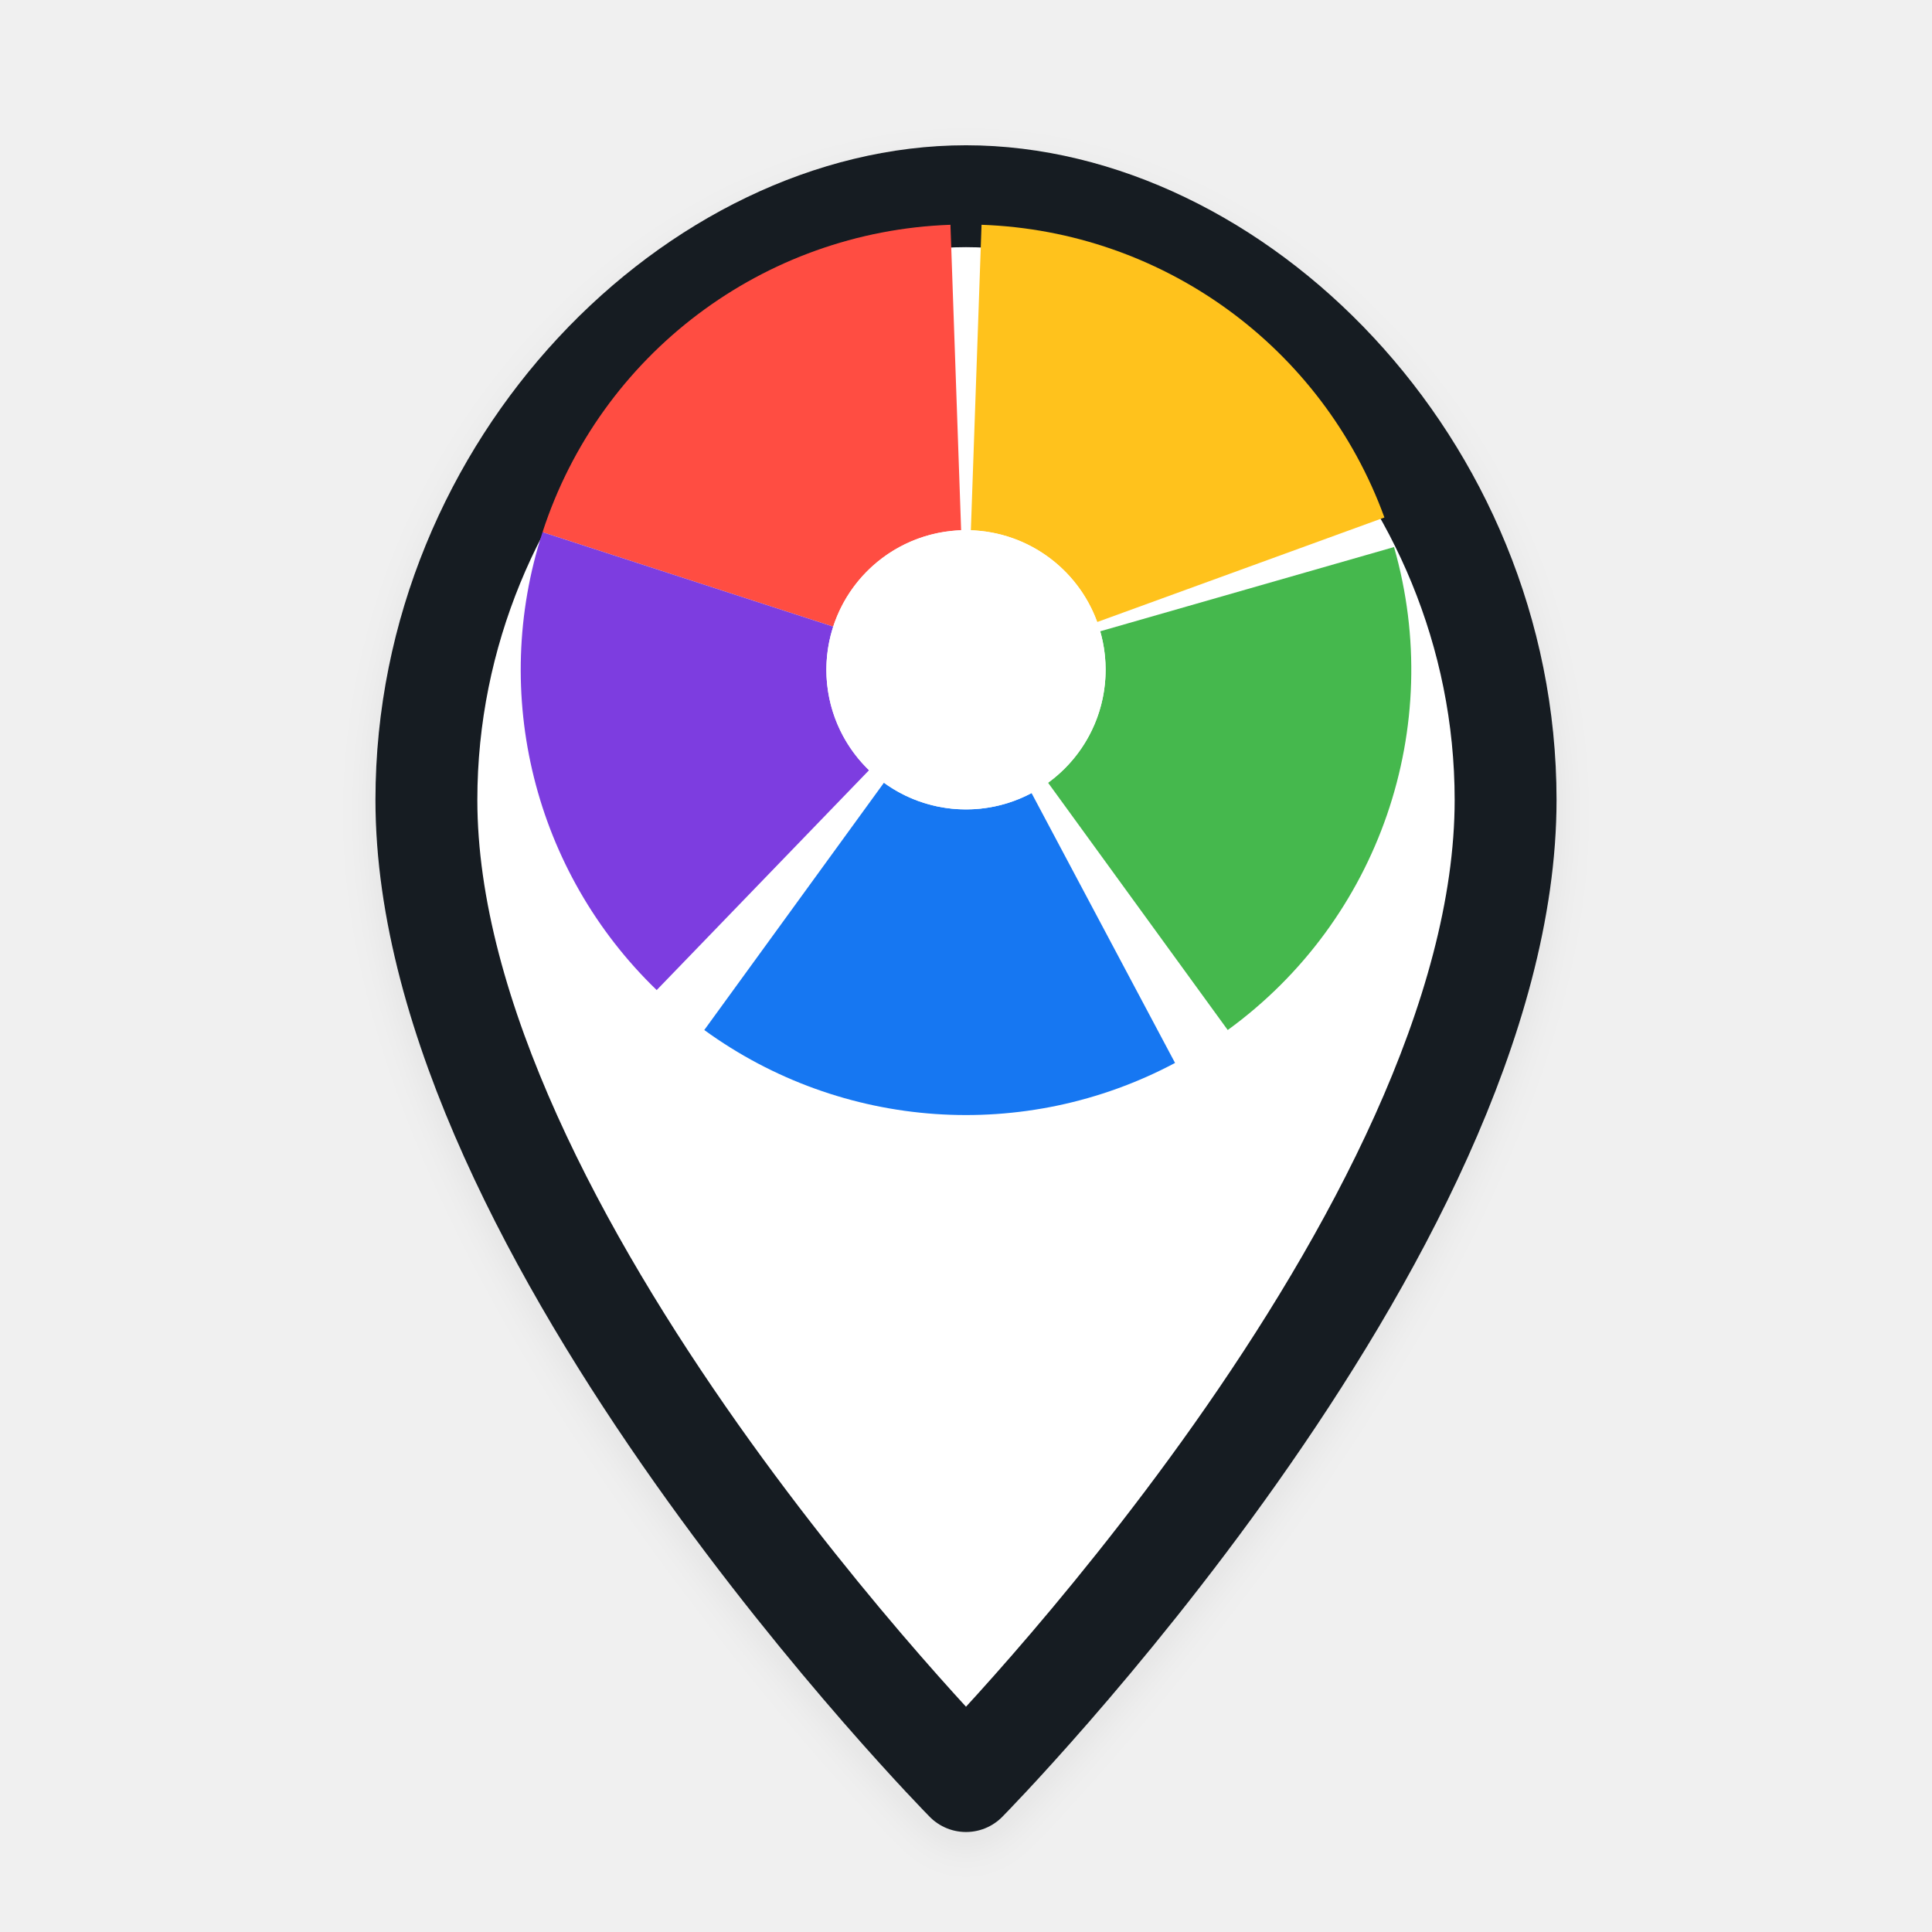
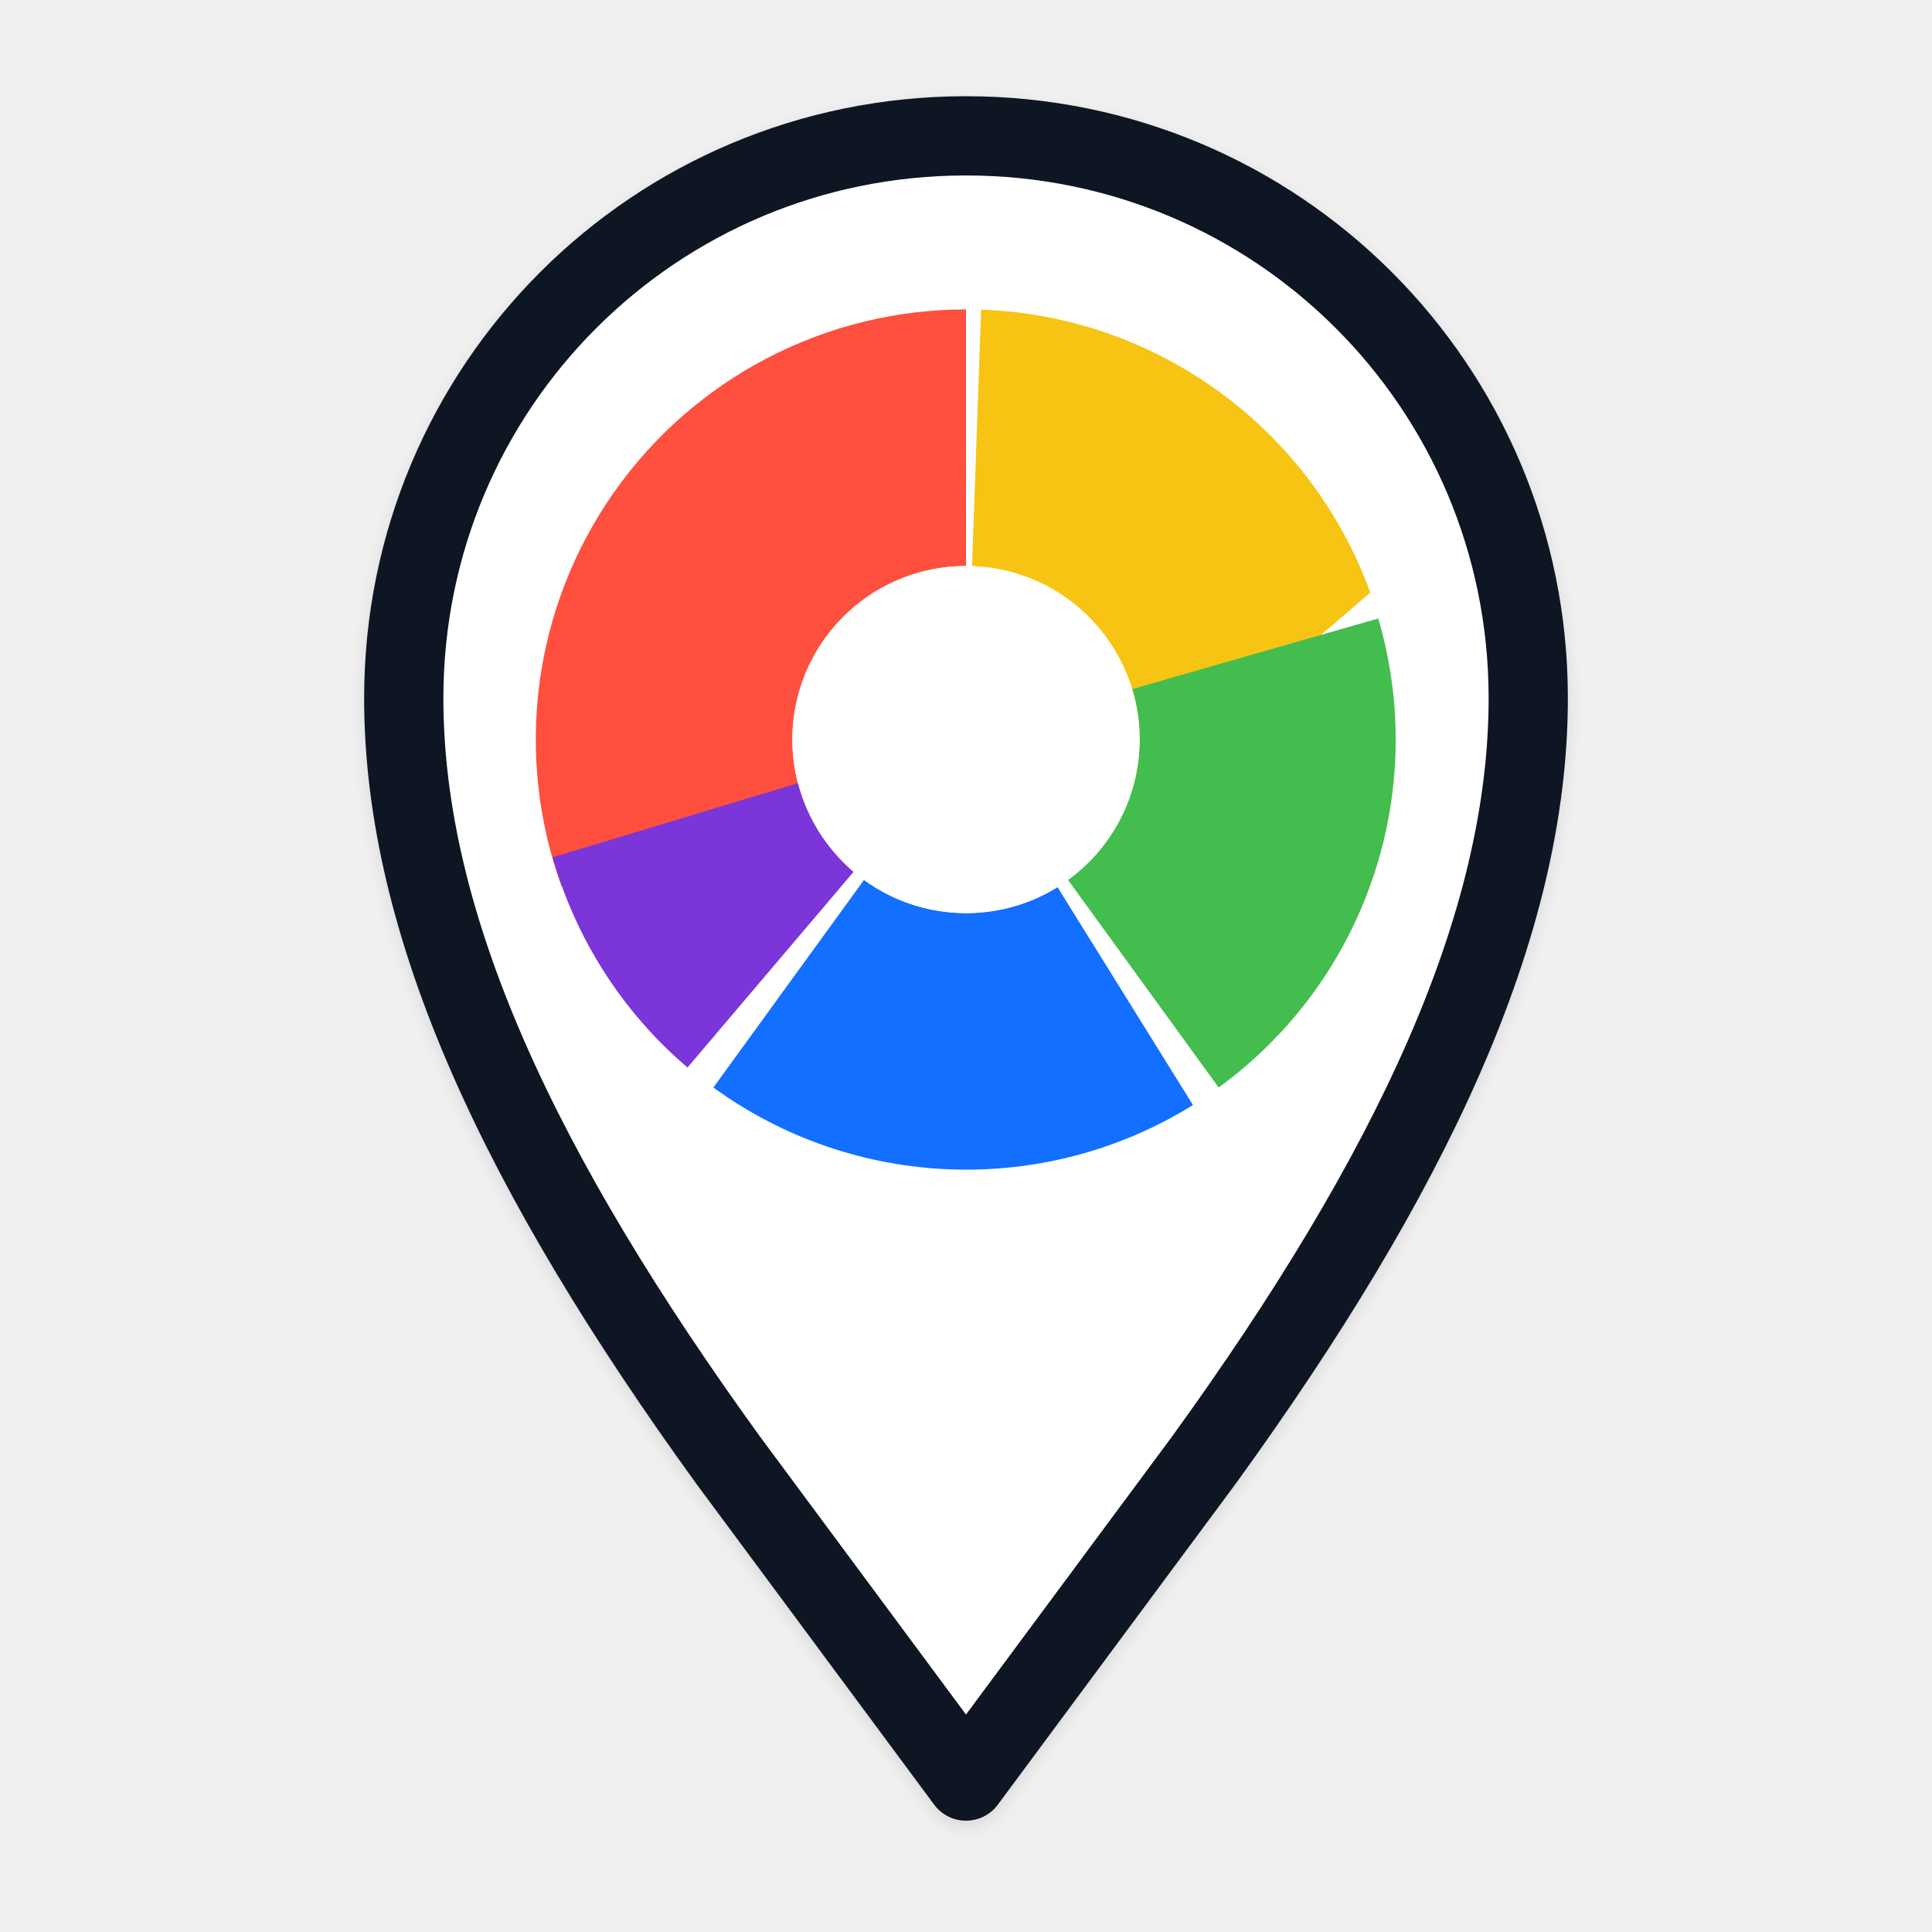
- <svg xmlns="http://www.w3.org/2000/svg" width="1024" height="1024" viewBox="0 0 1024 1024" fill="none">
+ <svg xmlns="http://www.w3.org/2000/svg" width="1024" height="1024" viewBox="0 0 1024 1024" role="img" aria-label="Basic Color Picker icon">
  <defs>
-     <filter id="softShadow" x="-20%" y="-20%" width="140%" height="140%" color-interpolation-filters="sRGB">
-       <feDropShadow dx="0" dy="8" stdDeviation="10" flood-color="#000000" flood-opacity="0.06" />
+     <filter id="subtleShadow" x="-20%" y="-20%" width="140%" height="140%">
+       <feDropShadow dx="0" dy="3" stdDeviation="4" flood-color="#000000" flood-opacity="0.10" />
    </filter>
  </defs>
-   <g filter="url(#softShadow)">
-     <path d="M512 944          C512 944 226 654 226 424          C226 246 370 104 512 104          C654 104 798 246 798 424          C798 654 512 944 512 944Z" fill="#FFFFFF" stroke="#151B22" stroke-width="54" stroke-linejoin="round" />
-     <g>
-       <path d="M 287.55 282.07 A 236 236 0 0 1 503.76 119.14 L 509.42 281.05 A 74 74 0 0 0 441.62 332.13 Z" fill="#FF4E43" />
-       <path d="M 520.24 119.14 A 236 236 0 0 1 733.77 274.28 L 581.54 329.69 A 74 74 0 0 0 514.58 281.05 Z" fill="#FFC21D" />
-       <path d="M 738.86 289.95 A 236 236 0 0 1 650.72 545.93 L 555.50 414.87 A 74 74 0 0 0 583.13 334.60 Z" fill="#45B84D" />
-       <path d="M 622.80 563.38 A 236 236 0 0 1 373.28 545.93 L 468.50 414.87 A 74 74 0 0 0 546.74 420.34 Z" fill="#1677F2" />
-       <path d="M 348.06 524.76 A 236 236 0 0 1 287.55 282.07 L 441.62 332.13 A 74 74 0 0 0 460.60 408.23 Z" fill="#7D3CE0" />
-       <circle cx="512" cy="355" r="74" fill="#FFFFFF" />
-     </g>
+   <path d="M512 72        C347 72 214 205 214 370        C214 491 276 622 386 774        L512 944        L638 774        C748 622 810 491 810 370        C810 205 677 72 512 72 Z" fill="#ffffff" stroke="#111820" stroke-width="42" stroke-linejoin="round" stroke-linecap="round" filter="url(#subtleShadow)" />
+   <g>
+     <path id="wheel-coral" d="M 297.7 469.9 A 228.0 228.0 0 0 1 512.0 164.0 L 512.0 300.0 A 92.0 92.0 0 0 0 425.5 423.5 Z" fill="#ff4f3e" />
+     <path id="wheel-yellow" d="M 520.0 164.1 A 228.0 228.0 0 0 1 726.3 314.1 L 598.5 423.5 A 92.0 92.0 0 0 0 515.2 300.1 Z" fill="#f7c414" />
+     <path id="wheel-green" d="M 730.5 327.8 A 228.0 228.0 0 0 1 645.9 576.4 L 566.0 466.3 A 92.0 92.0 0 0 0 600.2 365.2 Z" fill="#43bd4e" />
+     <path id="wheel-blue" d="M 632.3 585.7 A 228.0 228.0 0 0 1 378.1 576.4 L 458.0 466.3 A 92.0 92.0 0 0 0 560.5 470.2 Z" fill="#136fff" />
+     <path id="wheel-purple" d="M 364.4 565.8 A 228.0 228.0 0 0 1 292.9 454.4 L 423.6 414.9 A 92.0 92.0 0 0 0 452.4 462.1 Z" fill="#7b35d8" />
+     <circle cx="512" cy="392" r="92" fill="#ffffff" />
  </g>
</svg>
